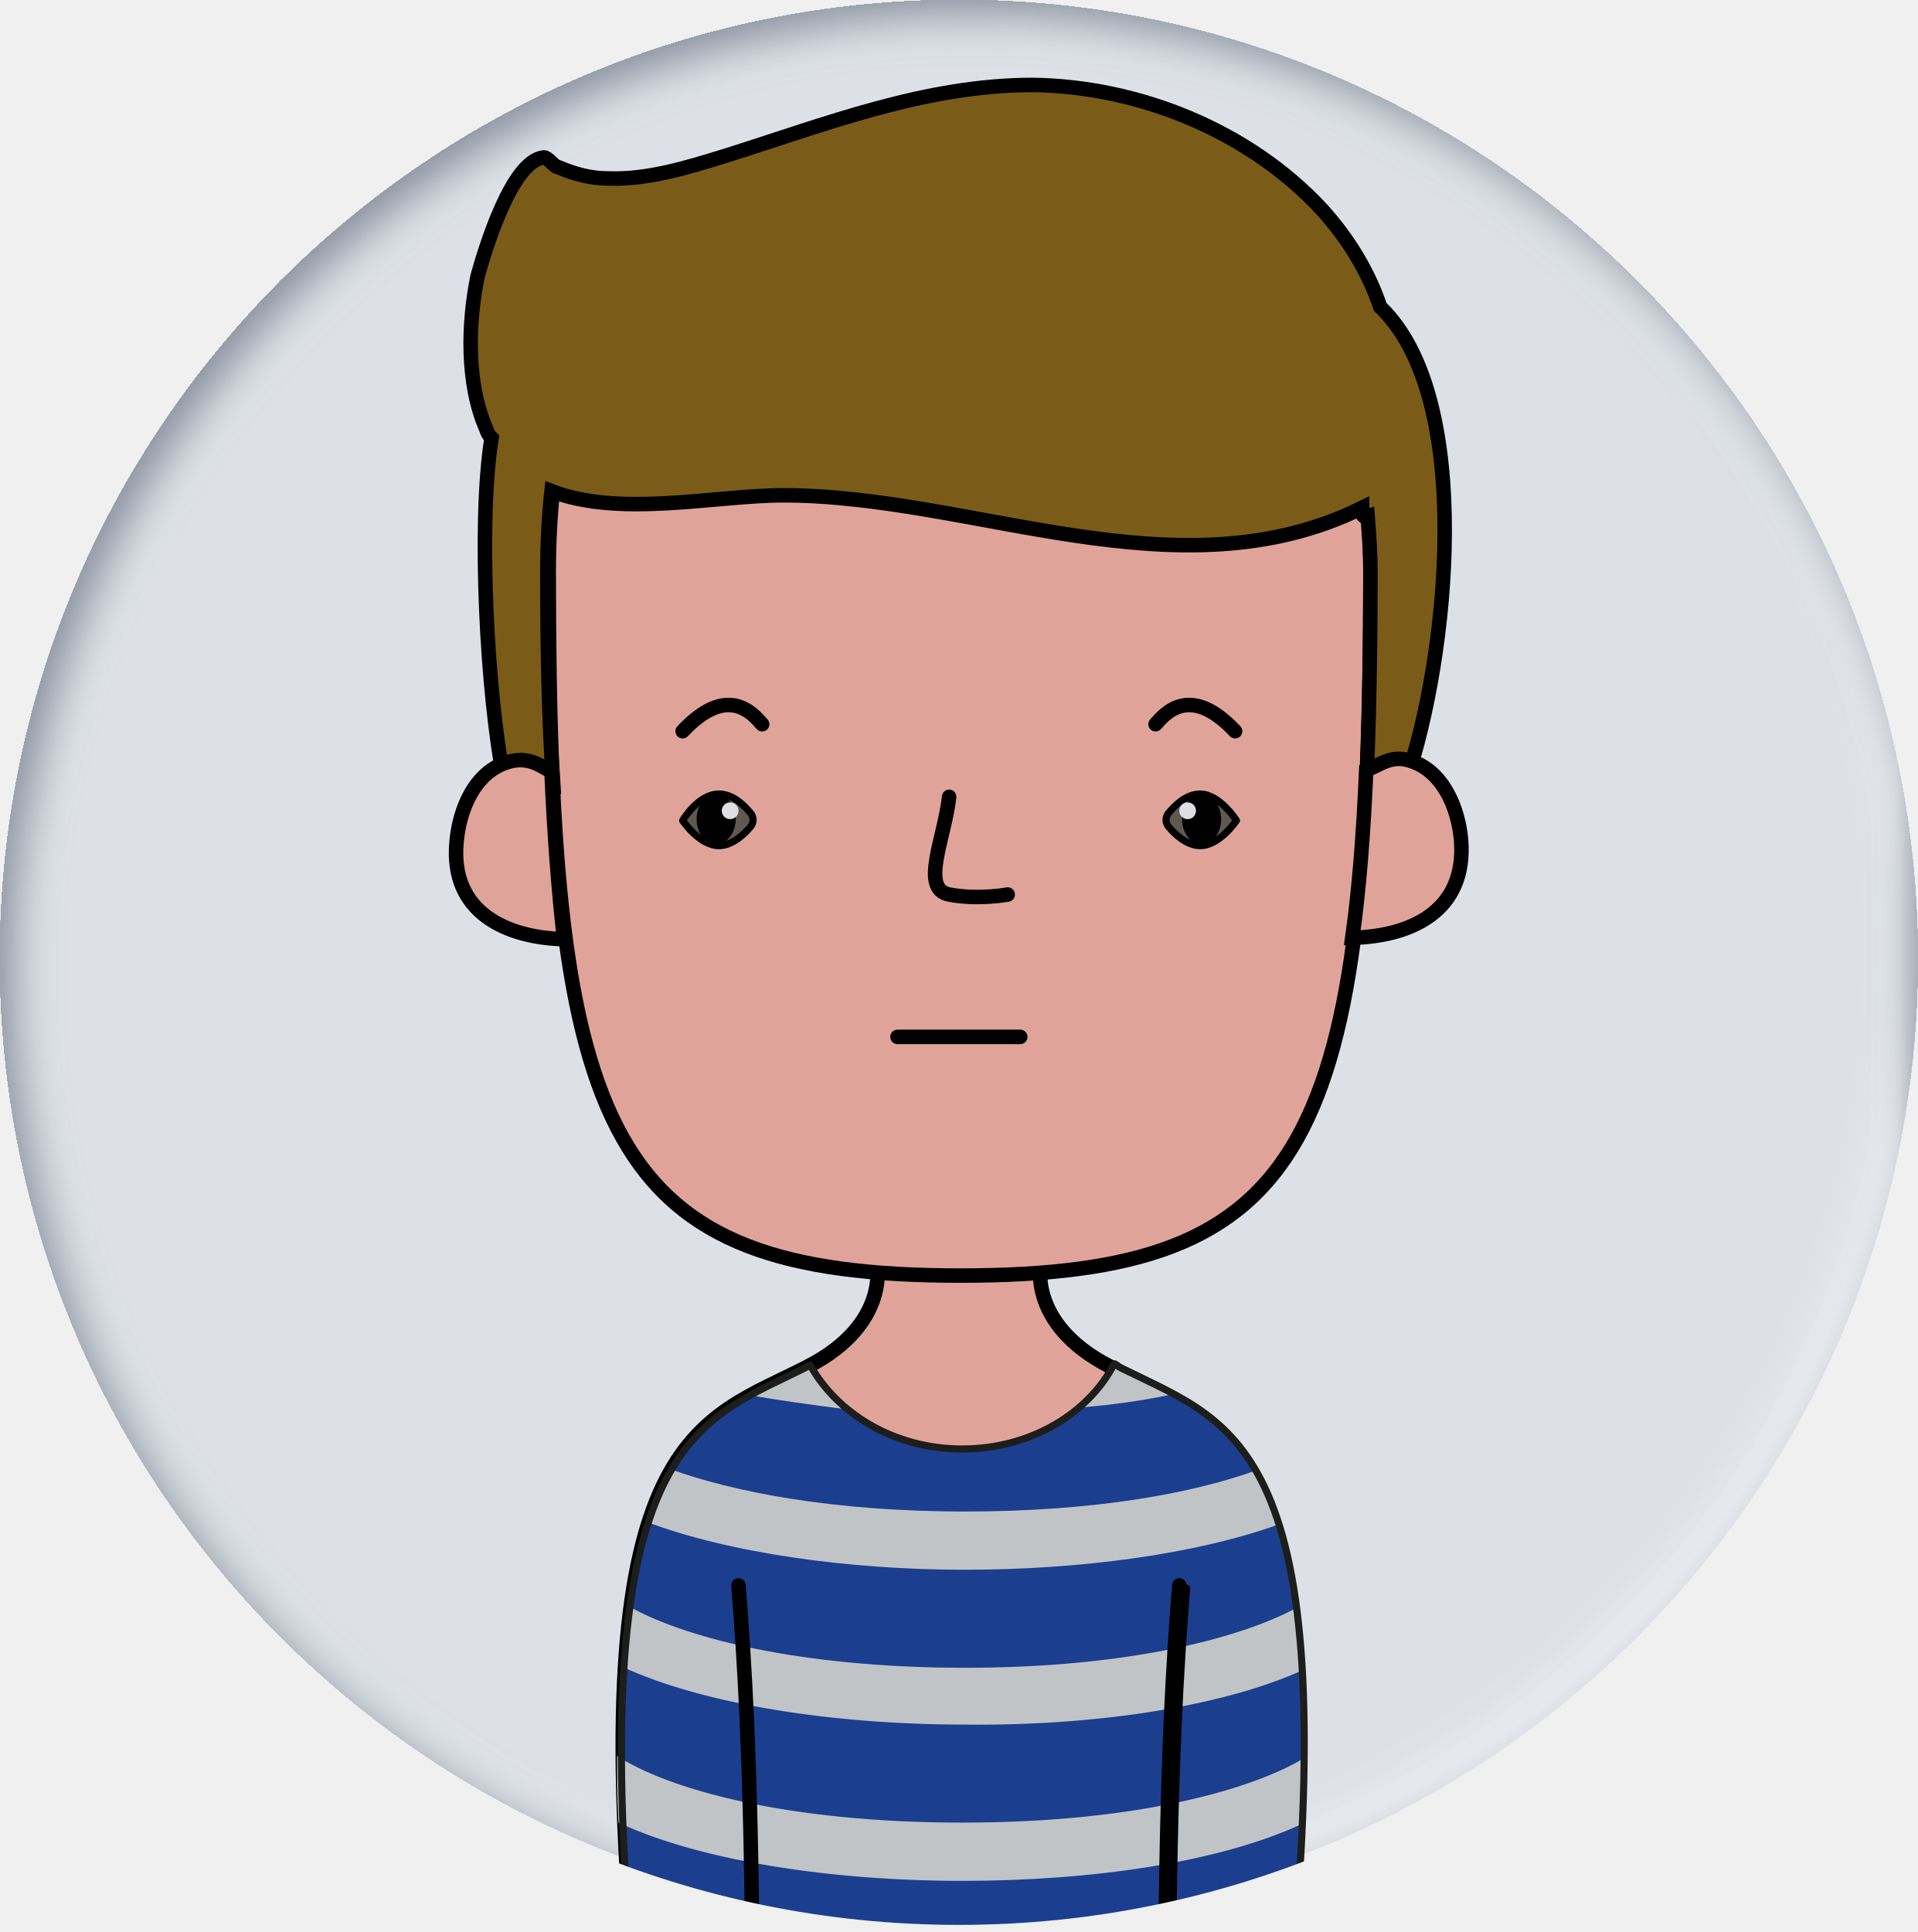
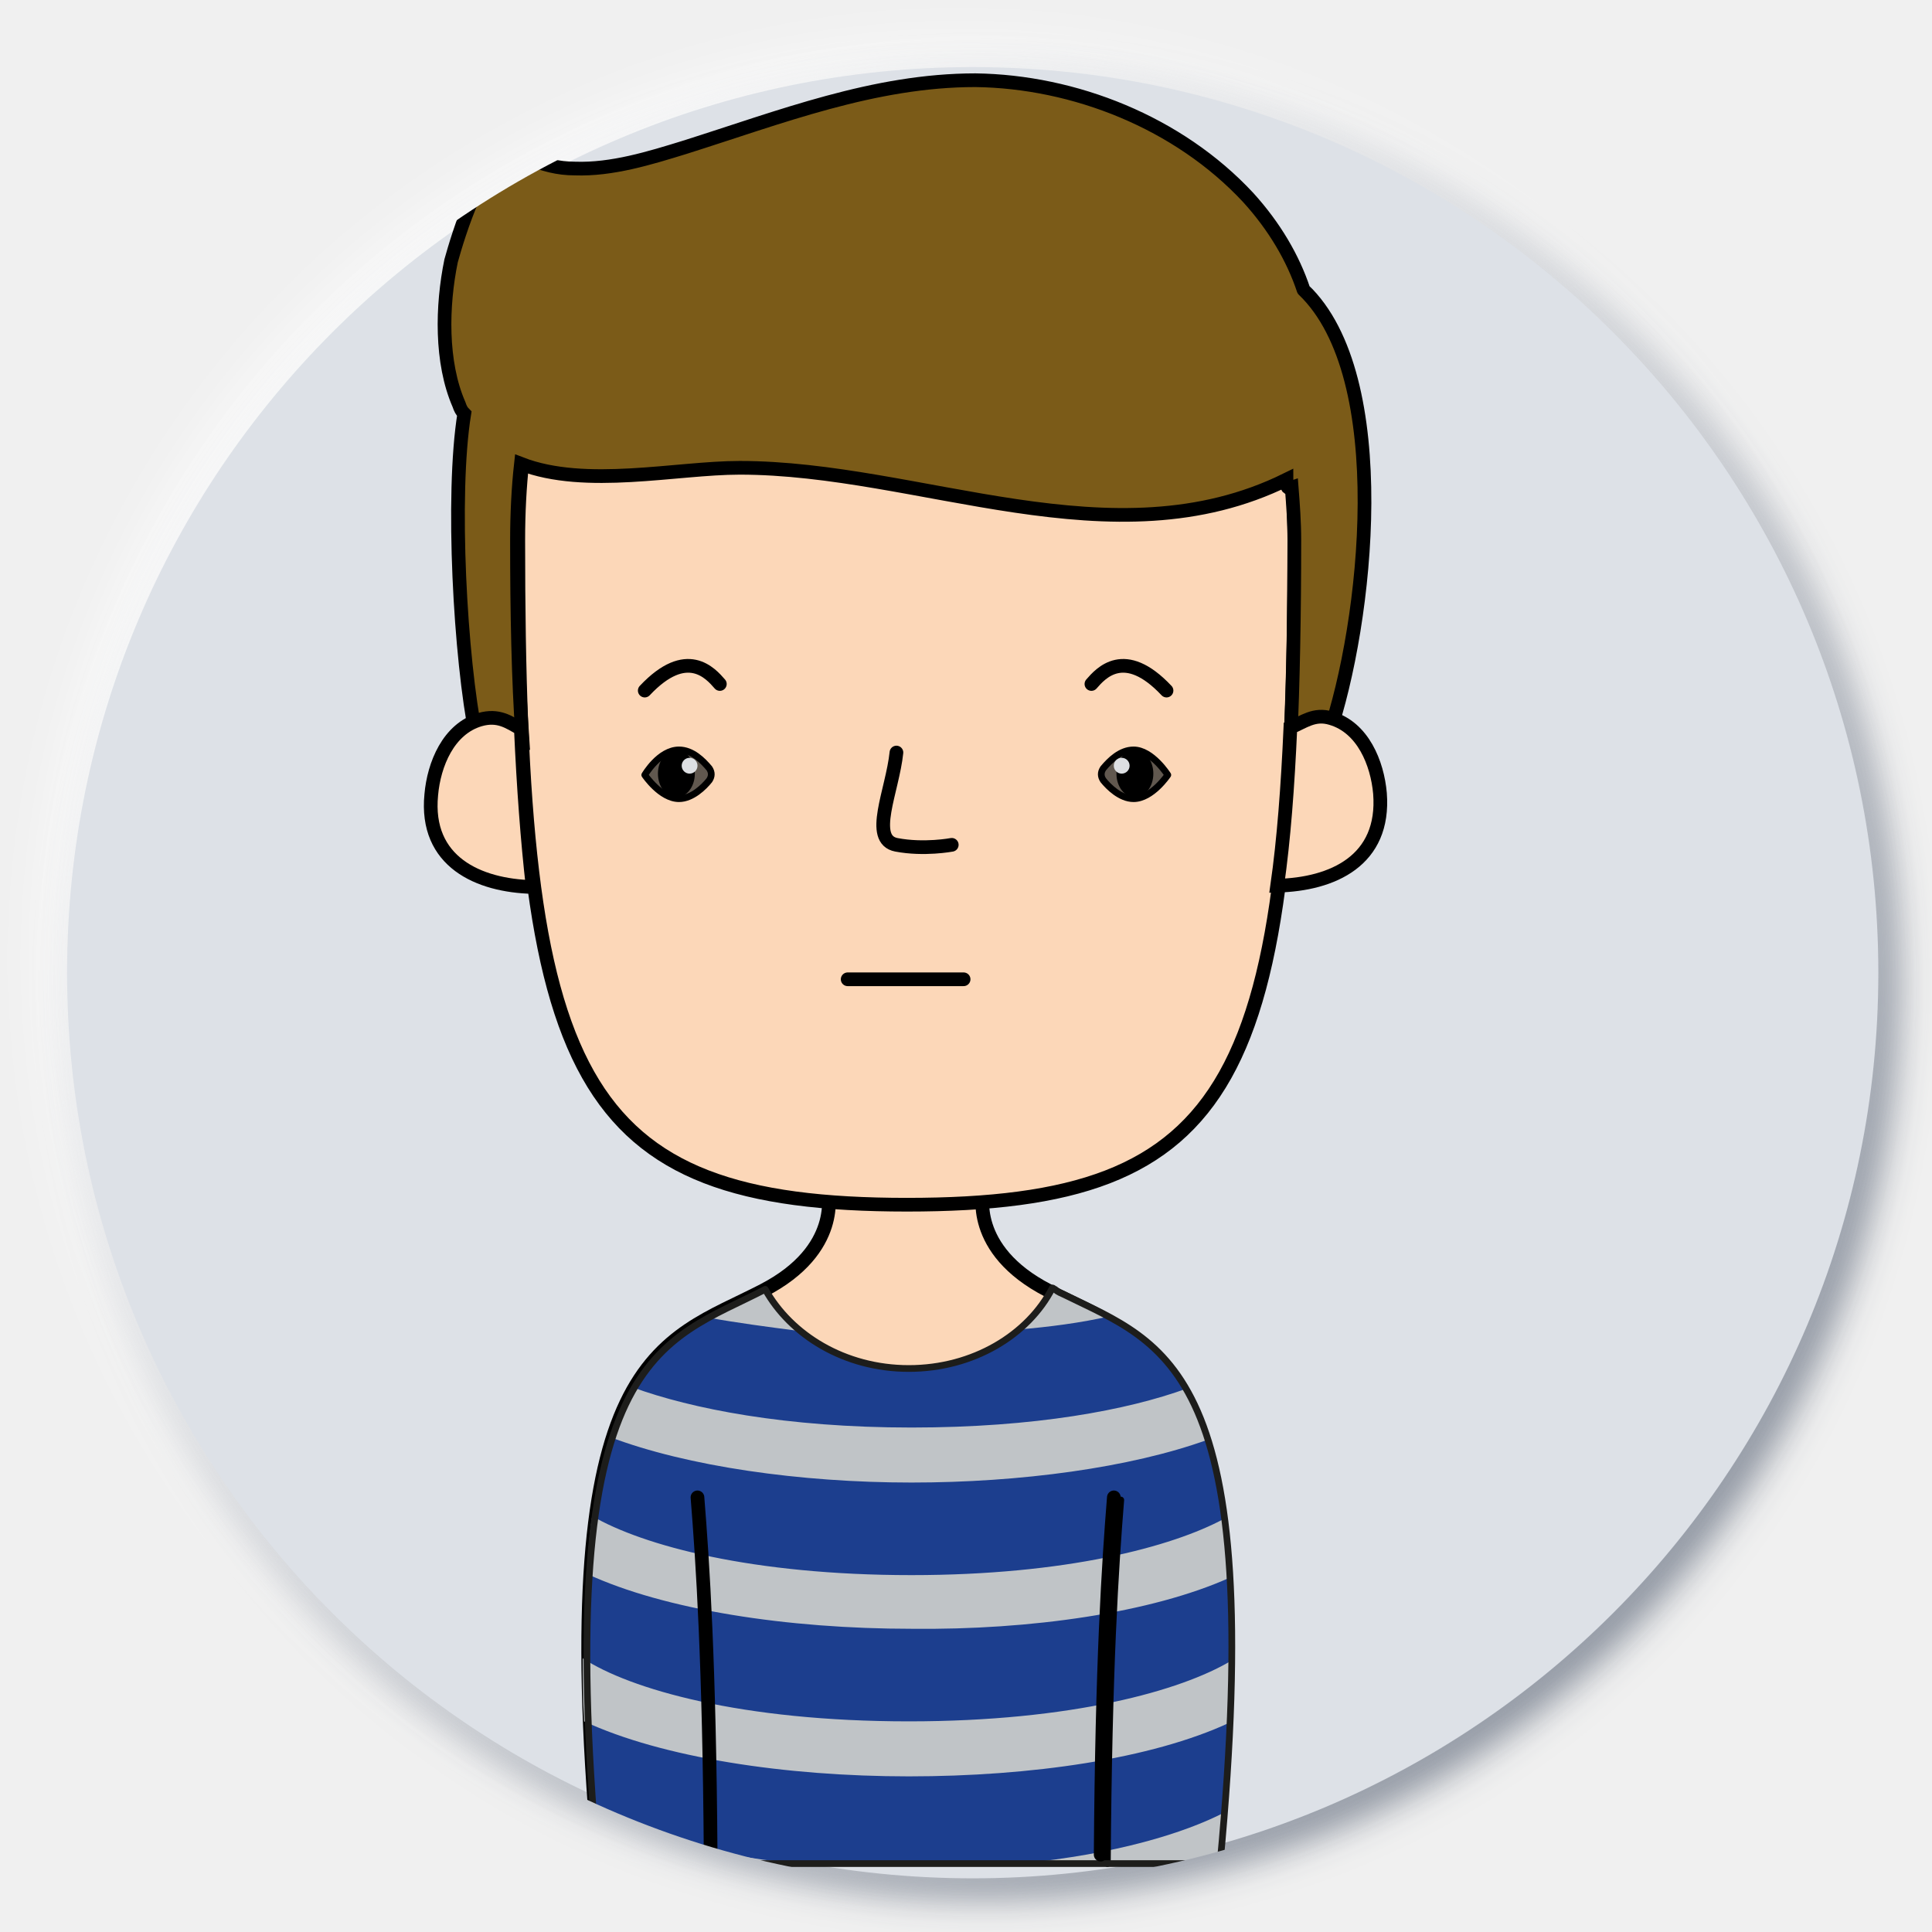
- <svg xmlns="http://www.w3.org/2000/svg" width="135" height="136" viewBox="0 0 135 136" fill="none">
-   <g filter="url(#filter0_ii)">
-     <path fill-rule="evenodd" clip-rule="evenodd" d="M67.5 135C104.779 135 135 104.779 135 67.5C135 30.221 104.779 0 67.5 0C30.221 0 0 30.221 0 67.5C0 104.779 30.221 135 67.5 135Z" fill="#DDE1E7" />
+ <svg xmlns="http://www.w3.org/2000/svg" width="144" height="144" viewBox="0 0 144 144" fill="none">
+   <g filter="url(#filter0_dd)">
+     <path fill-rule="evenodd" clip-rule="evenodd" d="M72.5 140C109.779 140 140 109.779 140 72.5C140 35.221 109.779 5 72.5 5C35.221 5 5 35.221 5 72.5C5 109.779 35.221 140 72.5 140Z" fill="#DDE1E7" />
  </g>
-   <mask id="mask0" mask-type="alpha" maskUnits="userSpaceOnUse" x="-1" y="-1" width="137" height="137">
-     <path fill-rule="evenodd" clip-rule="evenodd" d="M67.5 135C104.779 135 135 104.779 135 67.5C135 30.221 104.779 0 67.5 0C30.221 0 0 30.221 0 67.5C0 104.779 30.221 135 67.5 135Z" fill="white" stroke="#4A4A4A" />
+   <mask id="mask0" mask-type="alpha" maskUnits="userSpaceOnUse" x="4" y="4" width="137" height="137">
+     <path fill-rule="evenodd" clip-rule="evenodd" d="M72.5 140C109.779 140 140 109.779 140 72.5C140 35.221 109.779 5 72.5 5C35.221 5 5 35.221 5 72.5C5 109.779 35.221 140 72.5 140Z" fill="white" stroke="#4A4A4A" />
  </mask>
  <g mask="url(#mask0)">
-     <path d="M78.104 96.179C72.212 93.133 73.292 88.81 73.292 88.81H61.704C61.704 88.81 62.784 93.133 56.892 96.179C49.33 100.109 41.277 100.699 44.616 138.233C65.632 138.233 69.364 138.233 90.38 138.233C93.719 100.699 85.666 100.109 78.104 96.179Z" fill="#E0A39A" stroke="black" stroke-width="1.02" stroke-miterlimit="10" />
-     <path d="M67.6 7.748C65.538 7.65 38.629 7.158 38.629 40.271C38.629 80.458 42.852 89.792 67.6 89.792C92.347 89.792 96.472 80.556 96.472 40.271C96.472 7.158 69.564 7.65 67.6 7.748Z" fill="#E0A39A" stroke="black" stroke-width="1.02" stroke-miterlimit="10" />
+     <path d="M78.104 96.179C72.212 93.133 73.292 88.81 73.292 88.81H61.704C61.704 88.81 62.784 93.133 56.892 96.179C49.33 100.109 41.277 100.699 44.616 138.233C65.632 138.233 69.364 138.233 90.38 138.233C93.719 100.699 85.666 100.109 78.104 96.179Z" fill="#FCD7B8" stroke="black" stroke-width="1.02" stroke-miterlimit="10" />
+     <path d="M67.6 7.748C65.538 7.65 38.629 7.158 38.629 40.271C38.629 80.458 42.852 89.792 67.6 89.792C92.347 89.792 96.472 80.556 96.472 40.271C96.472 7.158 69.564 7.65 67.6 7.748Z" fill="#FCD7B8" stroke="black" stroke-width="1.02" stroke-miterlimit="10" />
    <path d="M81.348 50.981C82.035 50.195 83.803 48.131 86.946 51.472" stroke="black" stroke-width="1.02" stroke-miterlimit="10" stroke-linecap="round" stroke-linejoin="round" />
    <path d="M53.653 50.981C52.966 50.195 51.198 48.131 48.056 51.472" stroke="black" stroke-width="1.02" stroke-miterlimit="10" stroke-linecap="round" stroke-linejoin="round" />
    <path d="M63.18 72.99H71.822" stroke="black" stroke-width="1.02" stroke-miterlimit="10" stroke-linecap="round" stroke-linejoin="round" />
    <path d="M97.16 21.602C97.16 21.7 97.16 21.7 97.16 21.602C96.375 19.244 95 16.886 93.036 14.724C87.831 9.123 80.073 6.077 72.707 5.979C65.145 5.979 58.173 8.73 51.004 10.99C48.451 11.776 45.603 12.661 42.853 12.562C41.576 12.562 40.496 12.268 39.318 11.776C39.023 11.776 38.532 10.99 38.237 11.089C35.979 11.383 34.113 17.672 33.622 19.44C32.934 22.781 32.836 27.006 34.211 30.15C34.309 30.445 34.407 30.642 34.604 30.838C33.622 36.93 34.309 49.114 35.488 54.911C36.273 54.518 37.157 54.42 38.041 54.518C38.336 54.616 38.63 54.715 38.925 54.911C38.63 50.588 38.532 45.773 38.532 40.271C38.532 38.306 38.63 36.341 38.827 34.572C43.639 36.439 50.415 34.867 55.129 34.867C68.583 34.867 82.921 42.138 95.884 35.751C95.884 36.341 95.982 36.439 96.276 36.341C96.375 37.618 96.473 38.895 96.473 40.271C96.473 45.871 96.375 50.883 96.178 55.304C96.375 55.108 96.571 55.009 96.767 54.911C97.16 54.715 97.651 54.715 98.044 54.715C98.339 54.715 98.732 54.813 99.026 54.813C101.874 46.461 103.937 28.087 97.16 21.602Z" fill="#7B5B18" stroke="black" stroke-width="1.02" stroke-miterlimit="10" />
-     <path d="M102.856 59.136C102.659 56.876 101.579 54.223 99.222 53.535C97.945 53.142 97.16 53.83 96.178 54.223C95.981 58.645 95.687 62.575 95.196 66.014C99.32 65.916 103.248 64.147 102.856 59.136Z" fill="#E0A39A" stroke="black" stroke-width="1.02" stroke-miterlimit="10" />
-     <path d="M38.822 54.322C37.938 53.83 37.153 53.241 35.778 53.634C33.421 54.322 32.341 56.974 32.144 59.234C31.653 64.246 35.68 66.014 39.706 66.112C39.313 62.673 39.019 58.743 38.822 54.322Z" fill="#E0A39A" stroke="black" stroke-width="1.02" stroke-miterlimit="10" />
+     <path d="M102.856 59.136C102.659 56.876 101.579 54.223 99.222 53.535C97.945 53.142 97.16 53.83 96.178 54.223C95.981 58.645 95.687 62.575 95.196 66.014C99.32 65.916 103.248 64.147 102.856 59.136Z" fill="#FCD7B8" stroke="black" stroke-width="1.02" stroke-miterlimit="10" />
+     <path d="M38.822 54.322C37.938 53.83 37.153 53.241 35.778 53.634C33.421 54.322 32.341 56.974 32.144 59.234C31.653 64.246 35.68 66.014 39.706 66.112C39.313 62.673 39.019 58.743 38.822 54.322Z" fill="#FCD7B8" stroke="black" stroke-width="1.02" stroke-miterlimit="10" />
    <path d="M78.637 96.1C78.537 96.1 78.537 96 78.437 96C76.637 99.5 72.537 102 67.737 102C62.937 102 58.837 99.5 57.037 96C56.937 96 56.937 96.1 56.837 96.1C49.137 100.1 40.937 100.7 44.337 138.9C65.737 138.9 69.537 138.9 90.937 138.9C94.537 100.7 86.337 100.1 78.637 96.1Z" fill="#1C3E8E" />
    <path d="M78.637 96.1C78.537 96.1 78.537 96 78.437 96C77.837 97.2 76.937 98.2 75.837 99.1C78.237 98.9 80.537 98.6 82.737 98.1C81.437 97.4 80.037 96.8 78.637 96.1Z" fill="#C0C4C7" />
    <path d="M57.037 96C56.937 96 56.937 96.1 56.837 96.1C55.437 96.8 54.037 97.4 52.737 98.2C54.937 98.6 57.237 98.9 59.537 99.2C58.537 98.2 57.637 97.2 57.037 96Z" fill="#C0C4C7" />
    <path d="M90.037 107.3C89.537 105.8 89.037 104.6 88.437 103.5C84.037 105.1 77.137 106.4 67.937 106.4C58.537 106.4 51.537 105 47.137 103.4C46.537 104.4 45.937 105.7 45.437 107.1C51.237 109.3 59.637 110.5 67.937 110.5C76.037 110.5 84.237 109.4 90.037 107.3Z" fill="#C0C4C7" />
    <path d="M91.637 117.6C91.537 116 91.437 114.6 91.237 113.2C87.337 115.3 79.437 117.4 67.937 117.4C56.037 117.4 47.937 115.2 44.137 113C43.937 114.3 43.837 115.8 43.737 117.3C49.537 120 58.737 121.4 67.937 121.4C76.837 121.5 85.837 120.2 91.637 117.6Z" fill="#C0C4C7" />
    <path d="M91.637 128.4C91.737 126.8 91.737 125.2 91.737 123.8C88.037 126 79.937 128.3 67.737 128.3C55.237 128.3 46.937 125.9 43.437 123.6C43.437 125.1 43.437 126.6 43.537 128.3C49.337 131 58.537 132.4 67.737 132.4C76.837 132.4 85.837 131.1 91.637 128.4Z" fill="#C0C4C7" />
    <path d="M44.037 134.9C44.137 136.2 44.237 137.5 44.337 138.9C50.637 138.9 55.337 138.9 59.437 138.9C52.037 138.2 46.837 136.5 44.037 134.9Z" fill="#C0C4C7" />
    <path d="M90.937 138.9C91.037 137.6 91.137 136.3 91.237 135.1C88.337 136.6 83.237 138.2 76.037 138.9C80.137 138.9 84.837 138.9 90.937 138.9Z" fill="#C0C4C7" />
    <path d="M83.536 111.8C83.136 116.8 82.636 124.3 82.536 138.9" stroke="black" stroke-width="0.5" stroke-miterlimit="10" stroke-linecap="round" stroke-linejoin="round" />
    <path d="M51.937 111.8C52.337 116.8 52.837 124.3 52.937 138.9" stroke="black" stroke-width="0.5" stroke-miterlimit="10" stroke-linecap="round" stroke-linejoin="round" />
    <path d="M79.337 96.5C79.136 96.4 78.837 96.3 78.636 96.1C78.537 96.1 78.537 96 78.436 96C76.636 99.5 72.537 102 67.737 102C62.937 102 58.937 99.5 57.036 96.1C49.337 100.1 41.136 100.7 44.536 138.9H90.936C94.436 101.9 86.837 100.2 79.337 96.5Z" stroke="#1D1D1B" stroke-width="0.5" stroke-miterlimit="10" stroke-linecap="round" stroke-linejoin="round" />
    <path d="M83.02 111.605C82.627 116.518 82.136 123.887 82.038 138.233" stroke="black" stroke-width="1.02" stroke-miterlimit="10" stroke-linecap="round" stroke-linejoin="round" />
    <path d="M51.985 111.605C52.378 116.518 52.869 123.887 52.967 138.233" stroke="black" stroke-width="1.02" stroke-miterlimit="10" stroke-linecap="round" stroke-linejoin="round" />
    <path d="M84.489 55.894C83.507 55.894 82.721 56.68 82.23 57.269C82.033 57.564 82.033 57.859 82.23 58.154C82.623 58.645 83.507 59.529 84.489 59.529C85.863 59.529 87.042 57.76 87.042 57.76C87.042 57.76 85.863 55.894 84.489 55.894Z" fill="#61584F" stroke="black" stroke-width="0.5" stroke-miterlimit="10" stroke-linecap="round" stroke-linejoin="round" />
    <path d="M84.588 59.431C85.347 59.431 85.963 58.639 85.963 57.662C85.963 56.685 85.347 55.893 84.588 55.893C83.829 55.893 83.213 56.685 83.213 57.662C83.213 58.639 83.829 59.431 84.588 59.431Z" fill="black" />
    <path d="M83.605 57.662C83.93 57.662 84.194 57.398 84.194 57.073C84.194 56.747 83.93 56.483 83.605 56.483C83.279 56.483 83.015 56.747 83.015 57.073C83.015 57.398 83.279 57.662 83.605 57.662Z" fill="#DDDFE2" />
    <path d="M50.609 55.894C51.591 55.894 52.377 56.68 52.868 57.269C53.064 57.564 53.064 57.859 52.868 58.154C52.475 58.645 51.591 59.529 50.609 59.529C49.234 59.529 48.056 57.761 48.056 57.761C48.056 57.761 49.136 55.894 50.609 55.894Z" fill="#61584F" stroke="black" stroke-width="0.5" stroke-miterlimit="10" stroke-linecap="round" stroke-linejoin="round" />
    <path d="M50.414 59.431C51.173 59.431 51.789 58.639 51.789 57.662C51.789 56.686 51.173 55.894 50.414 55.894C49.655 55.894 49.039 56.686 49.039 57.662C49.039 58.639 49.655 59.431 50.414 59.431Z" fill="black" />
    <path d="M51.398 57.662C51.724 57.662 51.987 57.398 51.987 57.073C51.987 56.747 51.724 56.483 51.398 56.483C51.073 56.483 50.809 56.747 50.809 57.073C50.809 57.398 51.073 57.662 51.398 57.662Z" fill="#DDDFE2" />
    <path d="M66.815 56.09C66.52 58.94 64.752 62.575 66.815 62.968C68.877 63.361 70.939 62.968 70.939 62.968" stroke="black" stroke-width="1.02" stroke-miterlimit="10" stroke-linecap="round" stroke-linejoin="round" />
  </g>
  <defs>
-     <filter id="filter0_ii" x="-1" y="-1" width="137" height="137" filterUnits="userSpaceOnUse" color-interpolation-filters="sRGB">
+     <filter id="filter0_dd" x="0" y="0" width="144" height="144" filterUnits="userSpaceOnUse" color-interpolation-filters="sRGB">
      <feFlood flood-opacity="0" result="BackgroundImageFix" />
-       <feBlend mode="normal" in="SourceGraphic" in2="BackgroundImageFix" result="shape" />
-       <feColorMatrix in="SourceAlpha" type="matrix" values="0 0 0 0 0 0 0 0 0 0 0 0 0 0 0 0 0 0 127 0" result="hardAlpha" />
-       <feOffset dx="-1" dy="-1" />
-       <feGaussianBlur stdDeviation="1.5" />
-       <feComposite in2="hardAlpha" operator="arithmetic" k2="-1" k3="1" />
-       <feColorMatrix type="matrix" values="0 0 0 0 1 0 0 0 0 1 0 0 0 0 1 0 0 0 0.6 0" />
-       <feBlend mode="screen" in2="shape" result="effect1_innerShadow" />
-       <feColorMatrix in="SourceAlpha" type="matrix" values="0 0 0 0 0 0 0 0 0 0 0 0 0 0 0 0 0 0 127 0" result="hardAlpha" />
+       <feColorMatrix in="SourceAlpha" type="matrix" values="0 0 0 0 0 0 0 0 0 0 0 0 0 0 0 0 0 0 127 0" />
      <feOffset dx="1" dy="1" />
      <feGaussianBlur stdDeviation="1.5" />
-       <feComposite in2="hardAlpha" operator="arithmetic" k2="-1" k3="1" />
-       <feColorMatrix type="matrix" values="0 0 0 0 0.369 0 0 0 0 0.408 0 0 0 0 0.475 0 0 0 0.692 0" />
-       <feBlend mode="normal" in2="effect1_innerShadow" result="effect2_innerShadow" />
+       <feColorMatrix type="matrix" values="0 0 0 0 0.369 0 0 0 0 0.408 0 0 0 0 0.475 0 0 0 0.945 0" />
+       <feBlend mode="normal" in2="BackgroundImageFix" result="effect1_dropShadow" />
+       <feColorMatrix in="SourceAlpha" type="matrix" values="0 0 0 0 0 0 0 0 0 0 0 0 0 0 0 0 0 0 127 0" />
+       <feOffset dx="-1" dy="-1" />
+       <feGaussianBlur stdDeviation="2" />
+       <feColorMatrix type="matrix" values="0 0 0 0 1 0 0 0 0 1 0 0 0 0 1 0 0 0 1 0" />
+       <feBlend mode="normal" in2="effect1_dropShadow" result="effect2_dropShadow" />
+       <feBlend mode="normal" in="SourceGraphic" in2="effect2_dropShadow" result="shape" />
    </filter>
  </defs>
</svg>
